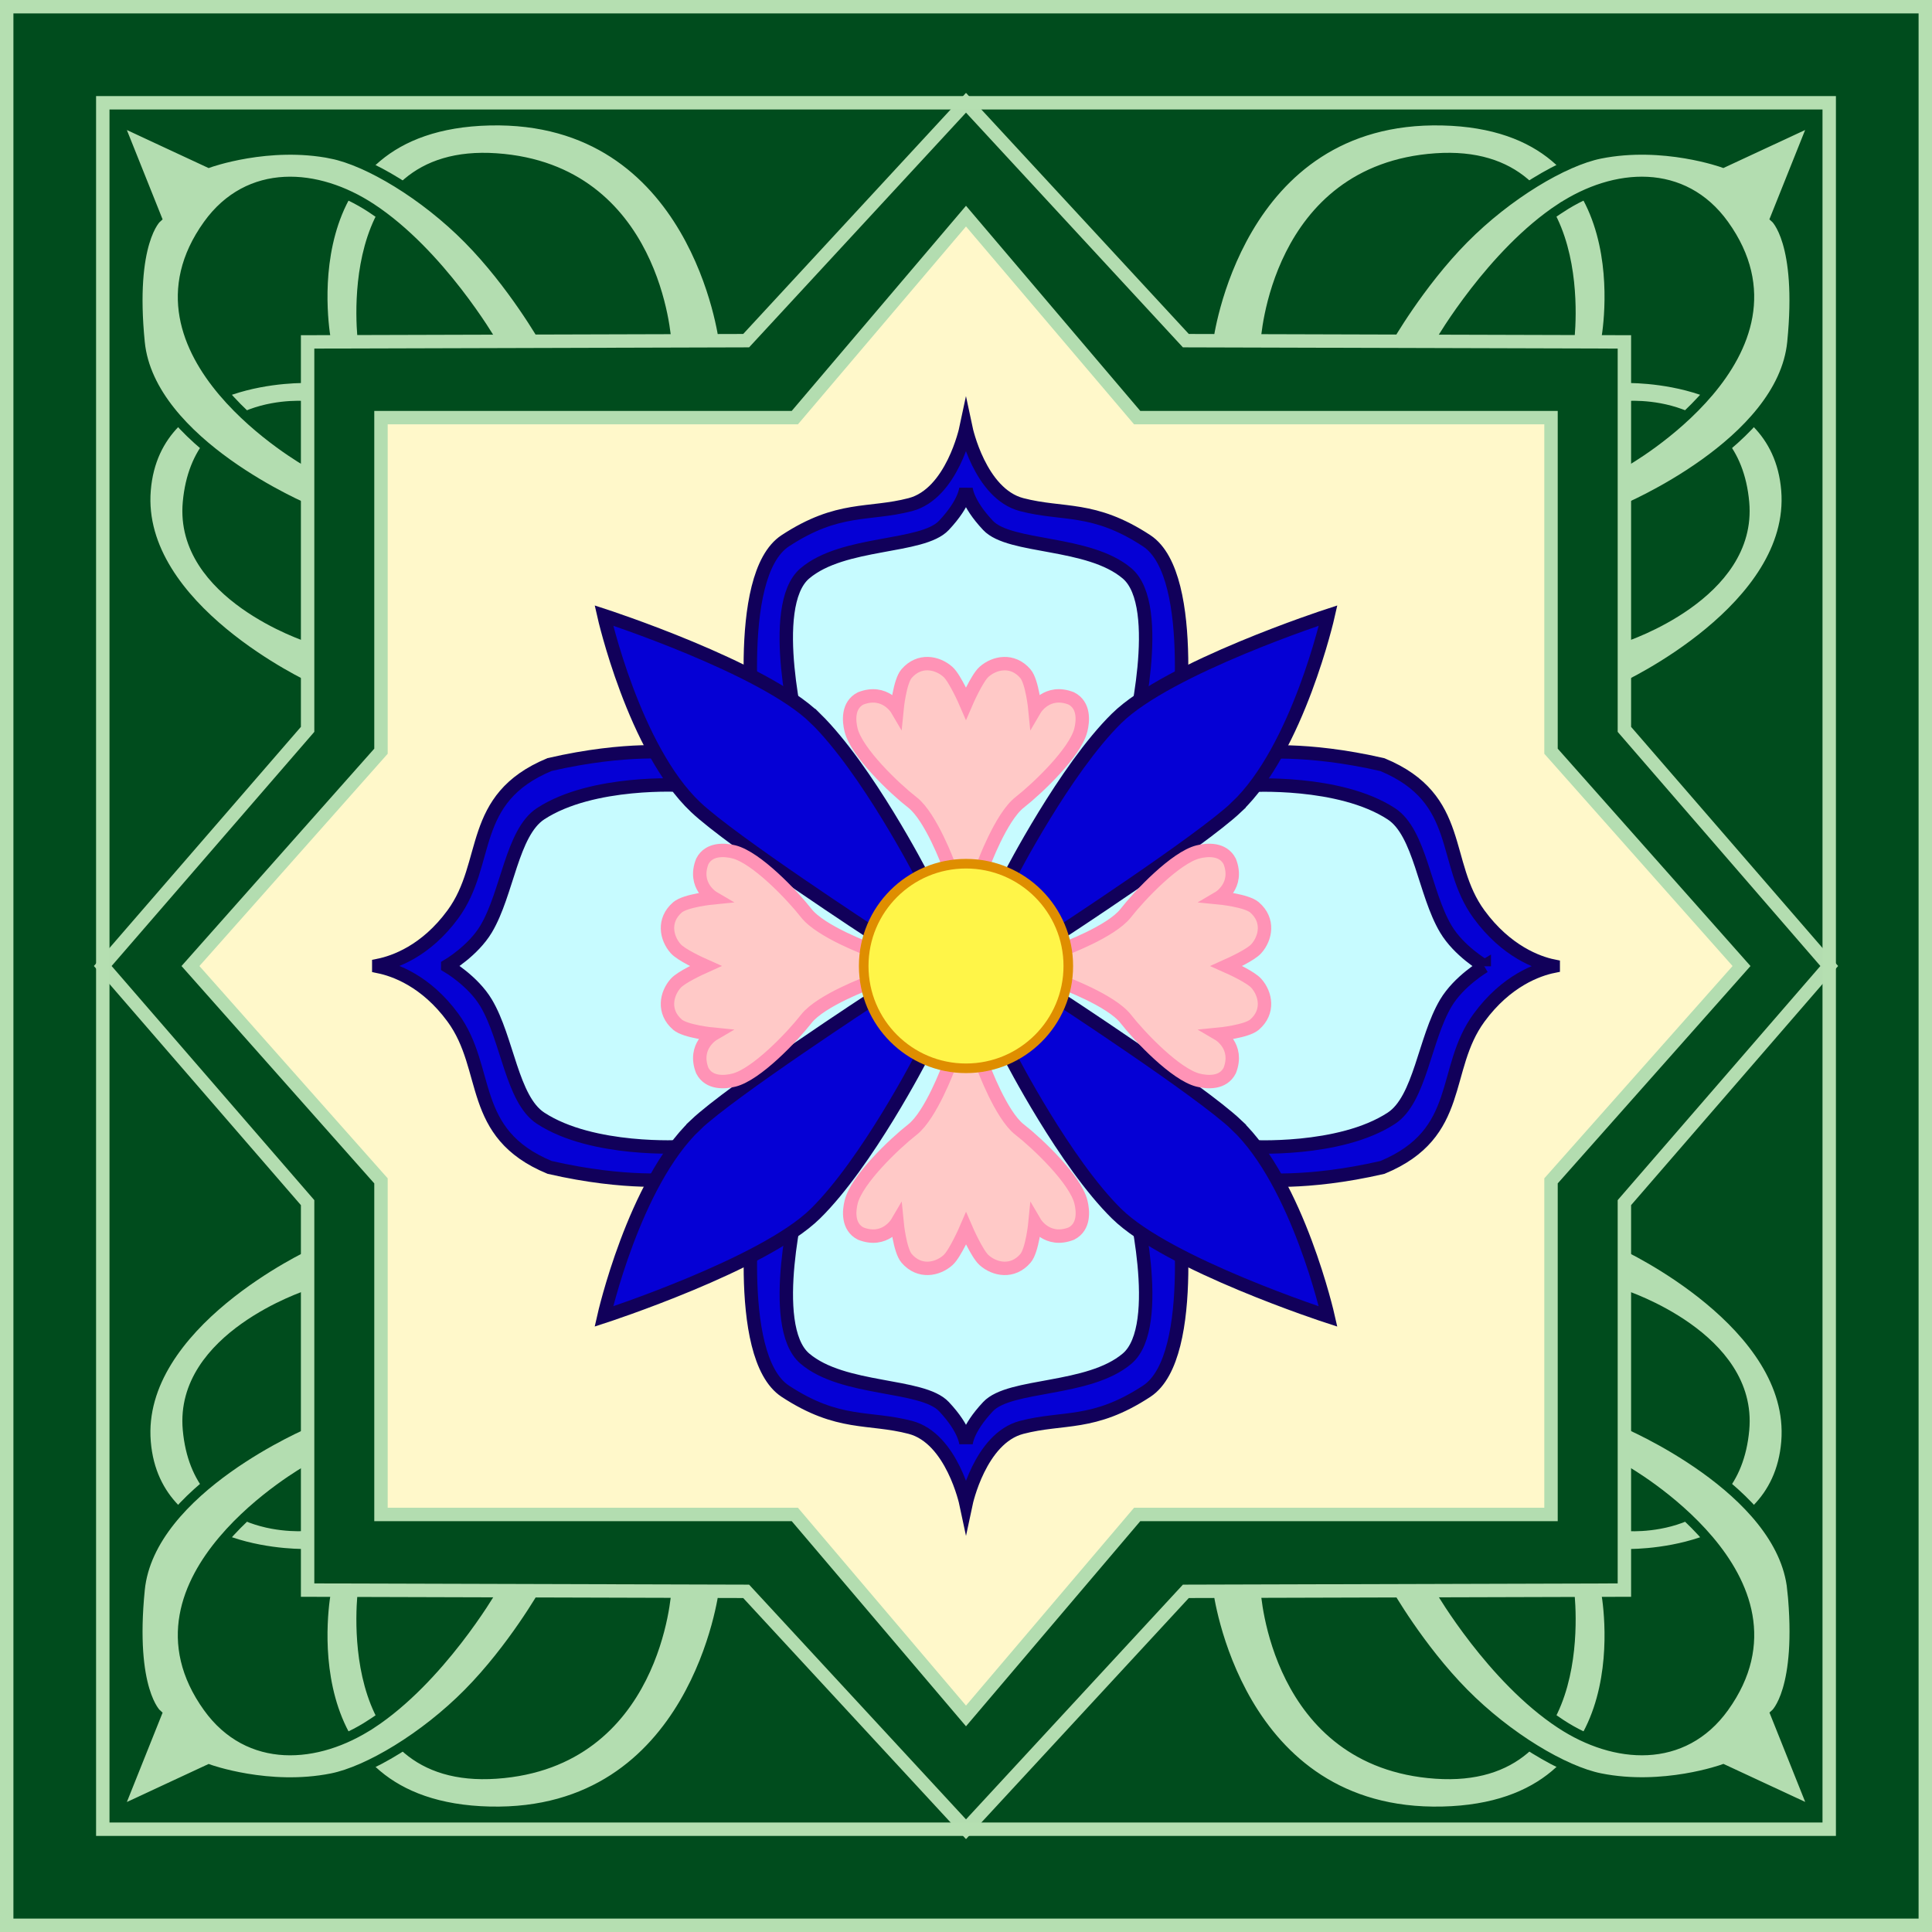
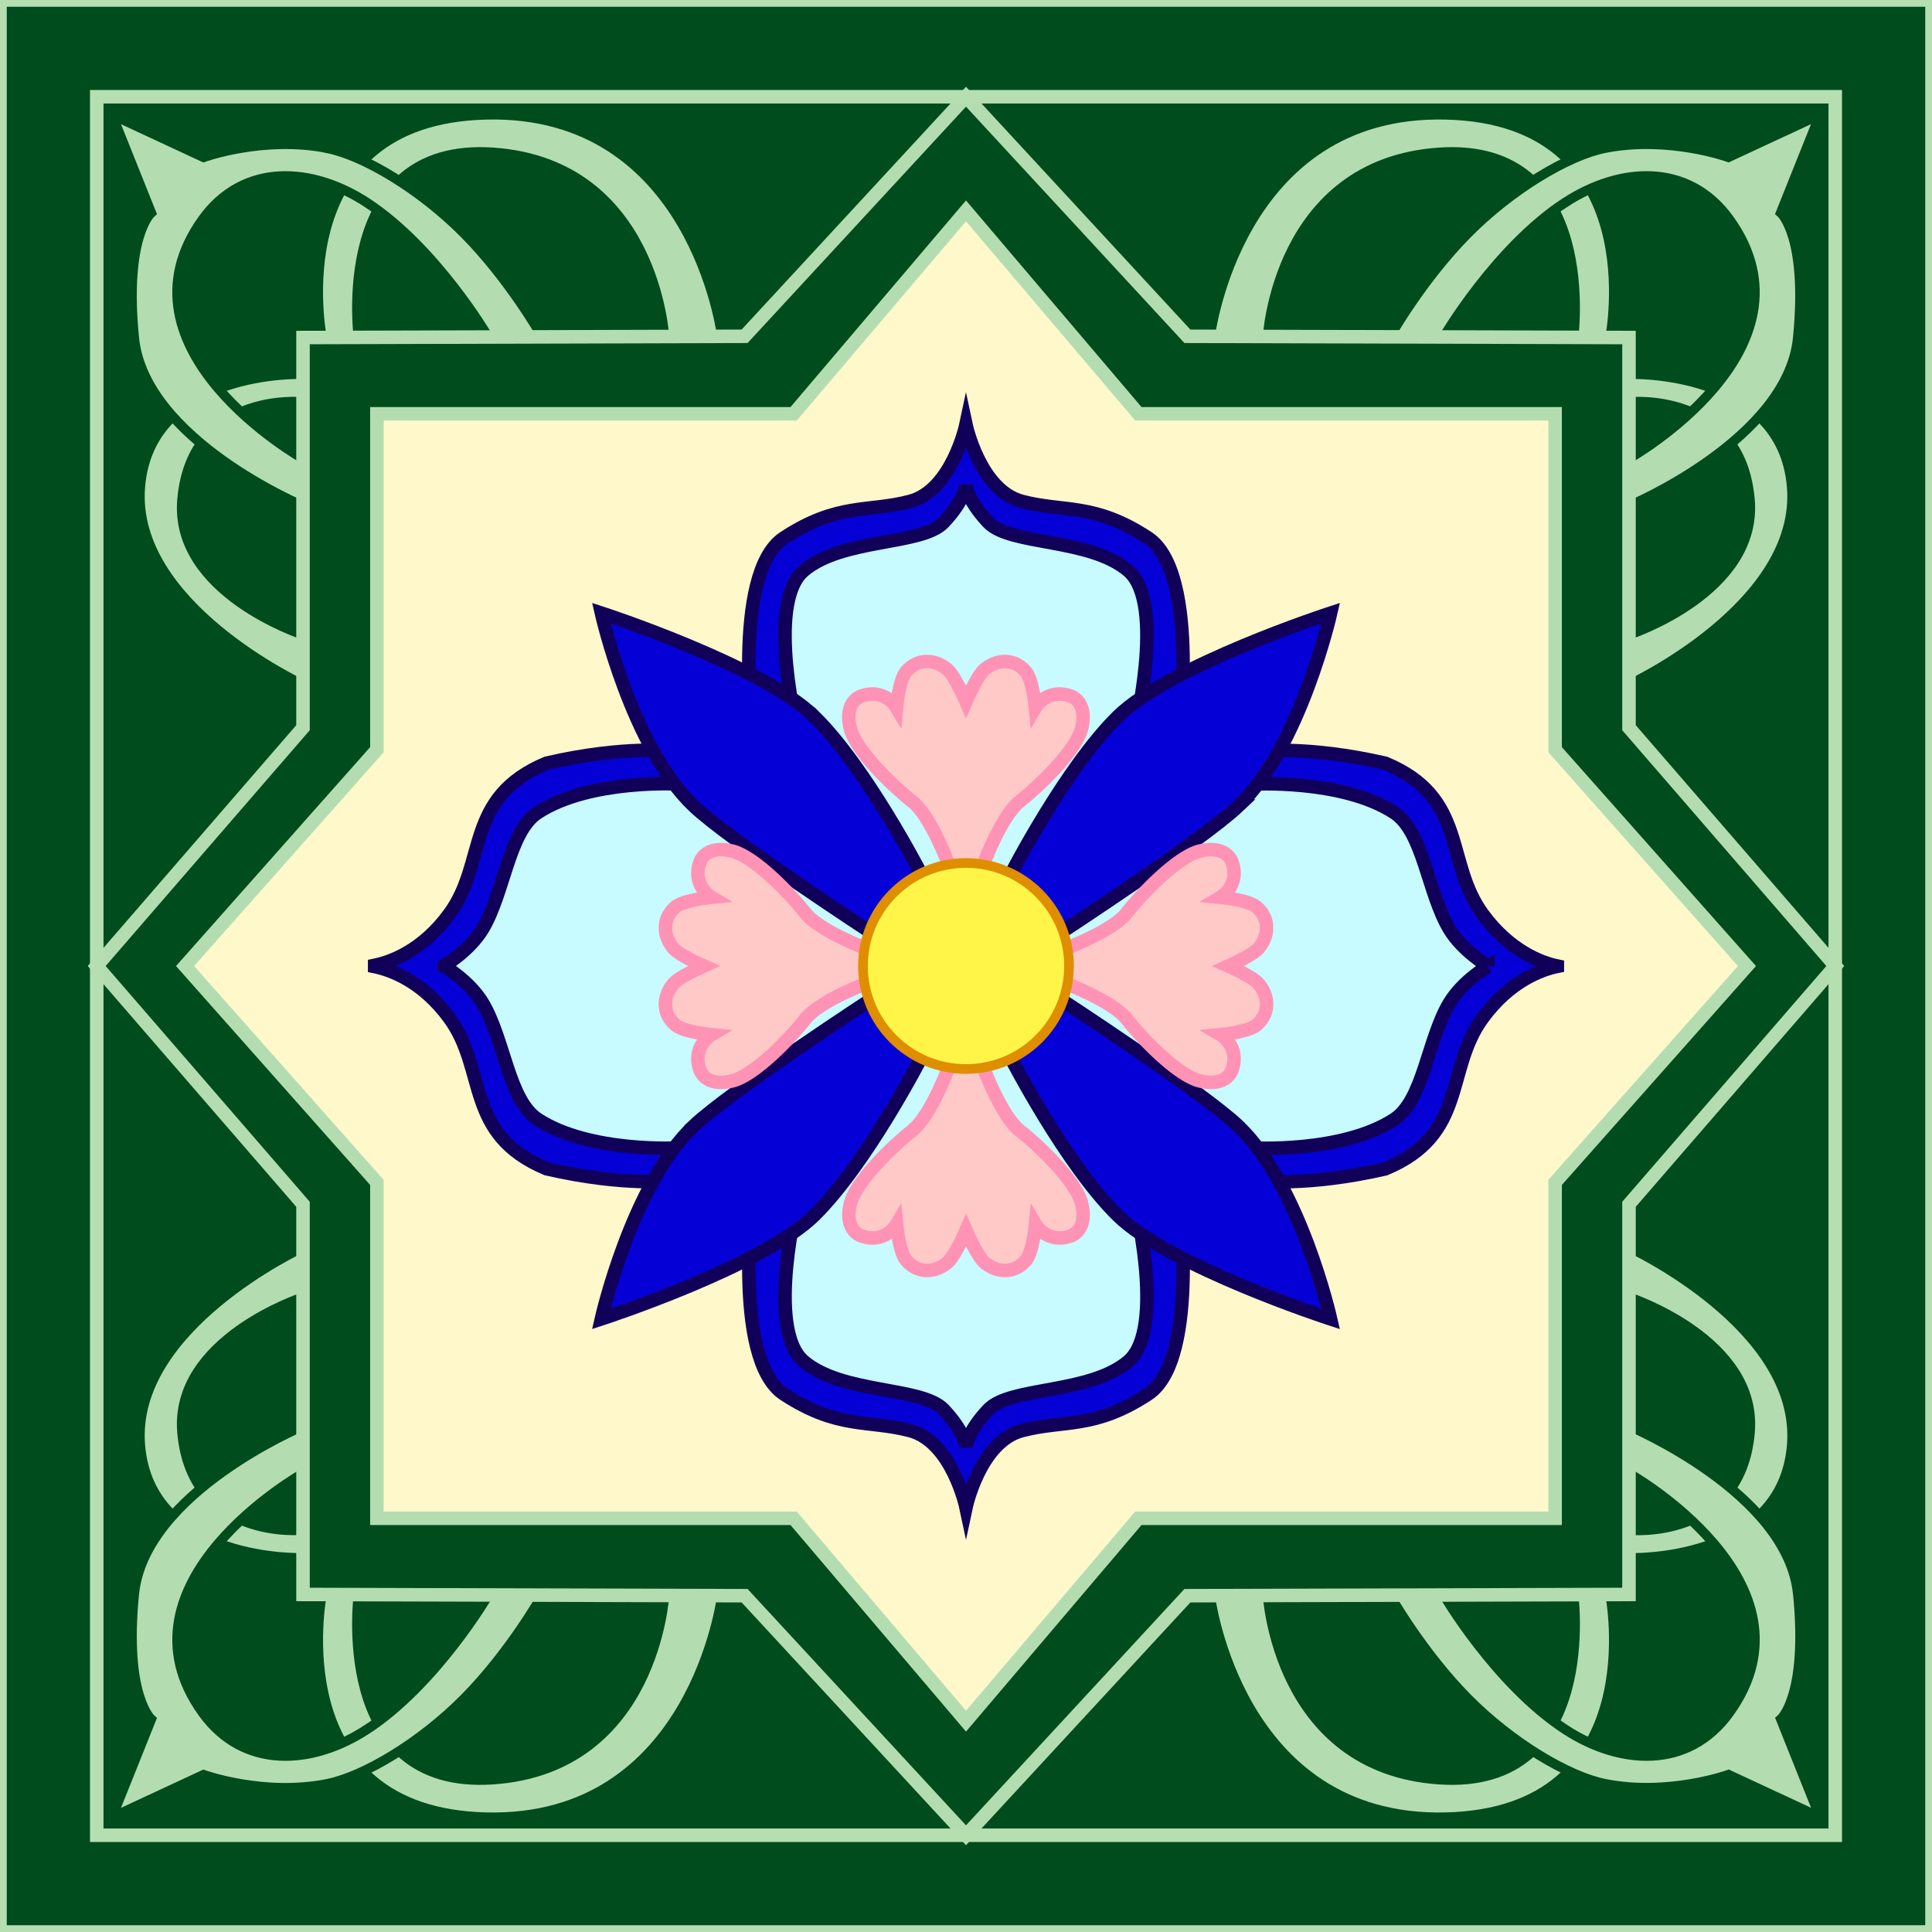
- <svg xmlns="http://www.w3.org/2000/svg" version="1.1" width="515.58" height="515.58">
-   <svg id="SvgjsSvg1021" data-name="Layer 1" viewBox="0 0 515.58 515.58">
-     <defs>
-       <style>
-       .cls-1, .cls-2 {
+ <svg xmlns="http://www.w3.org/2000/svg" id="SvgjsSvg1021" version="1.1" viewBox="0 0 512 512">
+   <defs>
+     <style>
+       .st0 {
+         fill: #fff548;
+         stroke: #df8e00;
+       }
+ 
+       .st0, .st1, .st2, .st3, .st4, .st5 {
+         stroke-miterlimit: 10;
+       }
+ 
+       .st0, .st4 {
+         stroke-width: 2.56px;
+       }
+ 
+       .st6, .st3 {
        fill: #004c1d;
      }

-       .cls-3 {
+       .st1 {
        fill: none;
        stroke: #b5dfb1;
      }

-       .cls-3, .cls-4, .cls-5, .cls-2 {
+       .st1, .st2, .st3, .st5 {
        stroke-width: 3.58px;
      }

-       .cls-3, .cls-4, .cls-5, .cls-2, .cls-6, .cls-7 {
-         stroke-miterlimit: 10;
-       }
- 
-       .cls-4 {
+       .st2 {
        fill: #0500d5;
        stroke: #11005a;
      }

-       .cls-5 {
+       .st3 {
+         stroke: #b3ddb0;
+       }
+ 
+       .st4 {
+         fill: #b3ddb0;
+         stroke: #004c1d;
+       }
+ 
+       .st7 {
+         fill: #fff8ca;
+       }
+ 
+       .st5 {
        fill: #ffc9c7;
        stroke: #ff93b6;
      }

-       .cls-2 {
-         stroke: #b3ddb0;
-       }
- 
-       .cls-8 {
-         fill: #fff8ca;
-       }
- 
-       .cls-6 {
-         fill: #b3ddb0;
-         stroke: #004c1d;
-       }
- 
-       .cls-6, .cls-7 {
-         stroke-width: 2.56px;
-       }
- 
-       .cls-7 {
-         fill: #fff548;
-         stroke: #df8e00;
-       }
- 
-       .cls-9 {
+       .st8 {
        fill: #c7fbff;
      }
    </style>
-     </defs>
-     <rect class="cls-8" x="1.79" y="1.79" width="512" height="512" />
-     <polygon id="SvgjsPolygon1020" data-name="green bg" class="cls-1" points="257.79 1.79 1.79 1.79 1.79 257.79 1.79 513.79 257.79 513.79 513.79 513.79 513.79 257.79 466.53 257.79 413.91 315.13 413.91 404.15 303.47 404.15 257.79 457.92 212.11 404.15 101.68 404.15 101.68 315.13 49.06 257.79 101.68 200.46 101.68 111.43 212.11 111.43 257.79 57.67 303.47 111.43 413.91 111.43 413.91 200.46 466.53 257.79 513.79 257.79 513.79 1.79 257.79 1.79" />
-     <g id="SvgjsG1019" data-name="curly top">
-       <g>
-         <path class="cls-6" d="M130.7,32.2c-55.07,1.27-43.59,59.03-43.59,59.03l9.75.61s-7.34-52.62,35.59-49.66c42.93,2.96,45.44,49.05,45.44,49.05l15.22-.29s-7.34-60.01-62.41-58.74Z" />
-         <path class="cls-6" d="M383.14,42.18c42.93-2.96,35.59,49.66,35.59,49.66l9.75-.61s11.47-57.76-43.59-59.03c-55.07-1.27-62.41,58.74-62.41,58.74l15.22.29s2.51-46.09,45.44-49.05Z" />
-         <path class="cls-6" d="M418.73,423.74s7.34,52.62-35.59,49.66c-42.93-2.96-45.44-49.05-45.44-49.05l-15.22.29s7.34,60.01,62.41,58.74c55.07-1.27,43.59-59.03,43.59-59.03l-9.75-.61Z" />
-         <path class="cls-6" d="M132.45,473.4c-42.93,2.96-35.59-49.66-35.59-49.66l-9.75.61s-11.47,57.76,43.59,59.03c55.07,1.27,62.41-58.74,62.41-58.74l-15.22-.29s-2.51,46.09-45.44,49.05Z" />
-       </g>
+   </defs>
+   <rect class="st7" x="0" y="0" width="512" height="512" />
+   <polygon id="SvgjsPolygon1020" class="st6" points="256 0 0 0 0 256 0 512 256 512 512 512 512 256 464.74 256 412.12 313.34 412.12 402.36 301.68 402.36 256 456.13 210.32 402.36 99.89 402.36 99.89 313.34 47.27 256 99.89 198.67 99.89 109.64 210.32 109.64 256 55.88 301.68 109.64 412.12 109.64 412.12 198.67 464.74 256 512 256 512 0 256 0" />
+   <g id="SvgjsG1019">
+     <g>
+       <path class="st4" d="M128.91,30.41c-55.07,1.27-43.59,59.03-43.59,59.03l9.75.61s-7.34-52.62,35.59-49.66c42.93,2.96,45.44,49.05,45.44,49.05l15.22-.29s-7.34-60.01-62.41-58.74Z" />
+       <path class="st4" d="M381.35,40.39c42.93-2.96,35.59,49.66,35.59,49.66l9.75-.61s11.47-57.76-43.59-59.03c-55.07-1.27-62.41,58.74-62.41,58.74l15.22.29s2.51-46.09,45.44-49.05Z" />
+       <path class="st4" d="M416.94,421.95s7.34,52.62-35.59,49.66-45.44-49.05-45.44-49.05l-15.22.29s7.34,60.01,62.41,58.74c55.07-1.27,43.59-59.03,43.59-59.03l-9.75-.61h0Z" />
+       <path class="st4" d="M130.66,471.61c-42.93,2.96-35.59-49.66-35.59-49.66l-9.75.61s-11.47,57.76,43.59,59.03c55.07,1.27,62.41-58.74,62.41-58.74l-15.22-.29s-2.51,46.09-45.44,49.05h0Z" />
    </g>
-     <g id="SvgjsG1018" data-name="curly small">
-       <g>
-         <path class="cls-6" d="M38.96,130.82c-2.55,31.31,43.14,52.42,43.14,52.42v-13.22s-34.29-11.19-32.05-35.95c2.6-28.76,32.05-25.75,32.05-25.75v-7.38s-40.59-1.43-43.14,29.88Z" />
-         <path class="cls-6" d="M476.62,130.82c-2.55-31.31-43.14-29.88-43.14-29.88v7.38s29.45-3.01,32.05,25.75c2.24,24.75-32.05,35.95-32.05,35.95v13.22s45.69-21.11,43.14-52.42Z" />
-         <path class="cls-6" d="M433.49,332.35v13.22s34.29,11.19,32.05,35.95c-2.6,28.76-32.05,25.75-32.05,25.75v7.38s40.59,1.43,43.14-29.88c2.55-31.31-43.14-52.42-43.14-52.42Z" />
-         <path class="cls-6" d="M38.96,384.76c2.55,31.31,43.14,29.88,43.14,29.88v-7.38s-29.45,3.01-32.05-25.75c-2.24-24.75,32.05-35.95,32.05-35.95v-13.22s-45.69,21.11-43.14,52.42Z" />
-       </g>
+   </g>
+   <g id="SvgjsG1018">
+     <g>
+       <path class="st4" d="M37.17,129.03c-2.55,31.31,43.14,52.42,43.14,52.42v-13.22s-34.29-11.19-32.05-35.95c2.6-28.76,32.05-25.75,32.05-25.75v-7.38s-40.59-1.43-43.14,29.88Z" />
+       <path class="st4" d="M474.83,129.03c-2.55-31.31-43.14-29.88-43.14-29.88v7.38s29.45-3.01,32.05,25.75c2.24,24.75-32.05,35.95-32.05,35.95v13.22s45.69-21.11,43.14-52.42Z" />
+       <path class="st4" d="M431.7,330.56v13.22s34.29,11.19,32.05,35.95c-2.6,28.76-32.05,25.75-32.05,25.75v7.38s40.59,1.43,43.14-29.88c2.55-31.31-43.14-52.42-43.14-52.42h0Z" />
+       <path class="st4" d="M37.17,382.97c2.55,31.31,43.14,29.88,43.14,29.88v-7.38s-29.45,3.01-32.05-25.75c-2.24-24.75,32.05-35.95,32.05-35.95v-13.22s-45.69,21.11-43.14,52.42Z" />
    </g>
-     <g id="SvgjsG1017" data-name="curly mid">
-       <g>
-         <path class="cls-6" d="M88.55,41.07c-16.84-3.38-32.81,2.4-32.81,2.4l-24.27-11.29,10.4,26s-7.19,6.27-4.51,33.19c2.68,26.92,44.74,44.51,44.74,44.51v-12.54s-51.4-28.91-26.62-63.4c10.91-15.19,29.12-13.92,43.59-4.42,18.4,12.07,32.12,35.59,32.12,35.59l14.07-.41s-8.43-14.87-20.34-26.92c-11.66-11.8-26.69-20.76-36.38-22.7Z" />
-         <path class="cls-6" d="M416.51,55.51c14.47-9.49,32.68-10.76,43.59,4.42,24.78,34.49-26.62,63.4-26.62,63.4v12.54s42.07-17.59,44.74-44.51c2.68-26.92-4.51-33.19-4.51-33.19l10.4-26-24.27,11.29s-15.97-5.77-32.81-2.4c-9.68,1.94-24.72,10.91-36.38,22.7-11.91,12.05-20.34,26.92-20.34,26.92l14.07.41s13.73-23.53,32.12-35.59Z" />
-         <path class="cls-6" d="M478.23,424.21c-2.68-26.92-44.74-44.51-44.74-44.51v12.54s51.4,28.91,26.62,63.4c-10.91,15.19-29.12,13.92-43.59,4.42-18.4-12.07-32.12-35.59-32.12-35.59l-14.07.41s8.43,14.87,20.34,26.92c11.66,11.8,26.69,20.76,36.38,22.7,16.84,3.38,32.81-2.4,32.81-2.4l24.27,11.29-10.4-26s7.19-6.27,4.51-33.19Z" />
-         <path class="cls-6" d="M99.07,460.07c-14.47,9.49-32.68,10.76-43.59-4.42-24.78-34.49,26.62-63.4,26.62-63.4v-12.54s-42.07,17.59-44.74,44.51c-2.68,26.92,4.51,33.19,4.51,33.19l-10.4,26,24.27-11.29s15.97,5.77,32.81,2.4c9.68-1.94,24.72-10.91,36.38-22.7,11.91-12.05,20.34-26.92,20.34-26.92l-14.07-.41s-13.73,23.53-32.12,35.59Z" />
-       </g>
+   </g>
+   <g id="SvgjsG1017">
+     <g>
+       <path class="st4" d="M86.76,39.28c-16.84-3.38-32.81,2.4-32.81,2.4l-24.27-11.29,10.4,26s-7.19,6.27-4.51,33.19c2.68,26.92,44.74,44.51,44.74,44.51v-12.54s-51.4-28.91-26.62-63.4c10.91-15.19,29.12-13.92,43.59-4.42,18.4,12.07,32.12,35.59,32.12,35.59l14.07-.41s-8.43-14.87-20.34-26.92c-11.66-11.8-26.69-20.76-36.38-22.7h0Z" />
+       <path class="st4" d="M414.72,53.72c14.47-9.49,32.68-10.76,43.59,4.42,24.78,34.49-26.62,63.4-26.62,63.4v12.54s42.07-17.59,44.74-44.51c2.68-26.92-4.51-33.19-4.51-33.19l10.4-26-24.27,11.29s-15.97-5.77-32.81-2.4c-9.68,1.94-24.72,10.91-36.38,22.7-11.91,12.05-20.34,26.92-20.34,26.92l14.07.41s13.73-23.53,32.12-35.59h.01Z" />
+       <path class="st4" d="M476.44,422.42c-2.68-26.92-44.74-44.51-44.74-44.51v12.54s51.4,28.91,26.62,63.4c-10.91,15.19-29.12,13.92-43.59,4.42-18.4-12.07-32.12-35.59-32.12-35.59l-14.07.41s8.43,14.87,20.34,26.92c11.66,11.8,26.69,20.76,36.38,22.7,16.84,3.38,32.81-2.4,32.81-2.4l24.27,11.29-10.4-26s7.19-6.27,4.51-33.19h-.01Z" />
+       <path class="st4" d="M97.28,458.28c-14.47,9.49-32.68,10.76-43.59-4.42-24.78-34.49,26.62-63.4,26.62-63.4v-12.54s-42.07,17.59-44.74,44.51c-2.68,26.92,4.51,33.19,4.51,33.19l-10.4,26,24.27-11.29s15.97,5.77,32.81,2.4c9.68-1.94,24.72-10.91,36.38-22.7,11.91-12.05,20.34-26.92,20.34-26.92l-14.07-.41s-13.73,23.53-32.12,35.59h-.01Z" />
    </g>
-     <path id="SvgjsPath1016" data-name="star border" class="cls-2" d="M433.49,194.64v-103.4l-117.03-.33-58.67-63.49h0s-58.67,63.49-58.67,63.49l-117.03.33v103.4l-54.67,63.15,54.67,63.15v103.4l117.03.33,58.67,63.49,58.67-63.49,117.03-.33v-103.4l54.67-63.15-54.67-63.15ZM413.91,315.13v89.02h-110.44l-45.68,53.77-45.68-53.77h-110.44v-89.02l-50.84-57.33,50.84-57.33v-89.02h110.44l45.68-53.77,45.68,53.77h110.44v89.02l50.84,57.33-50.84,57.33Z" />
-     <g id="SvgjsG1015" data-name="mid fill">
-       <g>
-         <polygon class="cls-9" points="401.15 257.79 400.79 255.65 384.04 239.59 373.94 211.36 344.81 205.86 313.37 204.57 307.86 170.75 303.73 148.27 285.1 142.71 264.27 134.73 257.79 125.55 251.31 134.73 230.49 142.71 211.85 148.27 207.72 170.75 202.21 204.57 170.78 205.86 141.64 211.36 131.54 239.59 114.79 255.65 114.44 257.79 257.79 257.79 257.79 257.79 401.15 257.79" />
-         <polygon class="cls-9" points="114.44 257.79 114.79 259.94 131.54 276 141.64 304.22 170.78 309.73 202.21 311.01 207.72 344.83 211.85 367.32 230.49 372.88 251.31 380.85 257.79 390.03 264.27 380.85 285.1 372.88 303.73 367.32 307.86 344.83 313.37 311.01 344.81 309.73 373.94 304.22 384.04 276 400.79 259.94 401.15 257.79 257.79 257.79 114.44 257.79" />
-       </g>
+   </g>
+   <path id="SvgjsPath1016" class="st3" d="M431.7,192.85v-103.4l-117.03-.33-58.67-63.49h0l-58.67,63.49-117.03.33v103.4l-54.67,63.15,54.67,63.15v103.4l117.03.33,58.67,63.49,58.67-63.49,117.03-.33v-103.4l54.67-63.15-54.67-63.15h0ZM412.12,313.34v89.02h-110.44l-45.68,53.77-45.68-53.77h-110.44v-89.02l-50.84-57.33,50.84-57.33v-89.02h110.44l45.68-53.77,45.68,53.77h110.44v89.02l50.84,57.33-50.84,57.33Z" />
+   <g id="SvgjsG1015">
+     <g>
+       <polygon class="st8" points="399.36 256 399 253.86 382.25 237.8 372.15 209.57 343.02 204.07 311.58 202.78 306.07 168.96 301.94 146.48 283.31 140.92 262.48 132.94 256 123.76 249.52 132.94 228.7 140.92 210.06 146.48 205.93 168.96 200.42 202.78 168.99 204.07 139.85 209.57 129.75 237.8 113 253.86 112.65 256 256 256 256 256 399.36 256" />
+       <polygon class="st8" points="112.65 256 113 258.15 129.75 274.21 139.85 302.43 168.99 307.94 200.42 309.22 205.93 343.04 210.06 365.53 228.7 371.09 249.52 379.06 256 388.24 262.48 379.06 283.31 371.09 301.94 365.53 306.07 343.04 311.58 309.22 343.02 307.94 372.15 302.43 382.25 274.21 399 258.15 399.36 256 256 256 112.65 256" />
    </g>
-     <g id="SvgjsG1014">
-       <path class="cls-4" d="M101.08,257.95c4.18.85,12.55,3.75,19.78,13.61,10.1,13.77,3.88,30.87,25.8,39.97,20.7,4.77,33.75,3.14,33.75,3.14l1.77-8.67s-24.06,1.48-37.92-7.6c-7.67-5.02-8.82-21.16-14.53-30.75-3.5-5.88-10.25-9.81-10.25-9.81v-.12s6.74-3.93,10.25-9.81c5.71-9.59,6.86-25.72,14.53-30.75,13.87-9.08,37.92-7.6,37.92-7.6l-1.77-8.67s-13.05-1.64-33.75,3.14c-21.92,9.1-15.7,26.21-25.8,39.97-7.23,9.86-15.61,12.76-19.78,13.61v.32Z" />
-       <path class="cls-4" d="M396.1,257.85s-6.74,3.93-10.25,9.81c-5.71,9.59-6.86,25.72-14.53,30.75-13.87,9.08-37.92,7.6-37.92,7.6l1.77,8.67s13.05,1.64,33.75-3.14c21.92-9.1,15.7-26.21,25.8-39.97,7.23-9.86,15.61-12.84,19.78-13.69v-.08c-4.17-.85-12.55-3.91-19.78-13.77-10.1-13.77-3.88-30.87-25.8-39.97-20.7-4.77-33.75-3.14-33.75-3.14l-1.77,8.67s24.06-1.48,37.92,7.6c7.67,5.02,8.82,21.16,14.53,30.75,3.5,5.88,10.25,9.81,10.25,9.81v.12Z" />
-       <path class="cls-4" d="M306,144.31c-14.23-9.33-22.18-6.73-33.35-9.64-11.17-2.91-14.87-20.34-14.87-20.34h0s-3.7,17.44-14.87,20.34c-11.17,2.91-19.12.31-33.35,9.64s-7.95,55.53-7.95,55.53l11.78-3.06s-8.87-35.03,1.38-43.75,31.31-6.64,37.12-12.82,5.89-10.02,5.89-10.02h0s.08,3.84,5.89,10.02c5.81,6.18,26.87,4.1,37.12,12.82s1.38,43.75,1.38,43.75l11.78,3.06s6.27-46.19-7.95-55.53Z" />
-       <path class="cls-4" d="M302.18,318.8s8.87,35.03-1.38,43.75c-10.25,8.72-31.31,6.64-37.12,12.82-5.81,6.18-5.89,10.02-5.89,10.02,0,0-.08-3.84-5.89-10.02s-26.87-4.1-37.12-12.82c-10.25-8.72-1.38-43.75-1.38-43.75l-11.78-3.06s-6.27,46.19,7.95,55.53c14.23,9.33,22.18,6.73,33.35,9.64,11.17,2.91,14.87,20.34,14.87,20.34,0,0,3.7-17.44,14.87-20.34,11.17-2.91,19.12-.31,33.35-9.64,14.23-9.33,7.95-55.53,7.95-55.53l-11.78,3.06Z" />
+   </g>
+   <g id="SvgjsG1014">
+     <path class="st2" d="M99.29,256.16c4.18.85,12.55,3.75,19.78,13.61,10.1,13.77,3.88,30.87,25.8,39.97,20.7,4.77,33.75,3.14,33.75,3.14l1.77-8.67s-24.06,1.48-37.92-7.6c-7.67-5.02-8.82-21.16-14.53-30.75-3.5-5.88-10.25-9.81-10.25-9.81v-.12s6.74-3.93,10.25-9.81c5.71-9.59,6.86-25.72,14.53-30.75,13.87-9.08,37.92-7.6,37.92-7.6l-1.77-8.67s-13.05-1.64-33.75,3.14c-21.92,9.1-15.7,26.21-25.8,39.97-7.23,9.86-15.61,12.76-19.78,13.61v.34Z" />
+     <path class="st2" d="M394.31,256.06s-6.74,3.93-10.25,9.81c-5.71,9.59-6.86,25.72-14.53,30.75-13.87,9.08-37.92,7.6-37.92,7.6l1.77,8.67s13.05,1.64,33.75-3.14c21.92-9.1,15.7-26.21,25.8-39.97,7.23-9.86,15.61-12.84,19.78-13.69v-.08c-4.17-.85-12.55-3.91-19.78-13.77-10.1-13.77-3.88-30.87-25.8-39.97-20.7-4.77-33.75-3.14-33.75-3.14l-1.77,8.67s24.06-1.48,37.92,7.6c7.67,5.02,8.82,21.16,14.53,30.75,3.5,5.88,10.25,9.81,10.25,9.81v.12-.02Z" />
+     <path class="st2" d="M304.21,142.52c-14.23-9.33-22.18-6.73-33.35-9.64s-14.87-20.34-14.87-20.34h0s-3.7,17.44-14.87,20.34c-11.17,2.91-19.12.31-33.35,9.64s-7.95,55.53-7.95,55.53l11.78-3.06s-8.87-35.03,1.38-43.75,31.31-6.64,37.12-12.82c5.81-6.18,5.89-10.02,5.89-10.02h0s.08,3.84,5.89,10.02c5.81,6.18,26.87,4.1,37.12,12.82s1.38,43.75,1.38,43.75l11.78,3.06s6.27-46.19-7.95-55.53Z" />
+     <path class="st2" d="M300.39,317.01s8.87,35.03-1.38,43.75-31.31,6.64-37.12,12.82-5.89,10.02-5.89,10.02c0,0-.08-3.84-5.89-10.02s-26.87-4.1-37.12-12.82-1.38-43.75-1.38-43.75l-11.78-3.06s-6.27,46.19,7.95,55.53c14.23,9.33,22.18,6.73,33.35,9.64,11.17,2.91,14.87,20.34,14.87,20.34,0,0,3.7-17.44,14.87-20.34,11.17-2.91,19.12-.31,33.35-9.64,14.23-9.33,7.95-55.53,7.95-55.53l-11.78,3.06Z" />
+   </g>
+   <g id="SvgjsG1013">
+     <path class="st2" d="M215.82,189.92c-13.8-13.58-56.45-27.45-56.45-27.45,0,0,8.01,35.56,24.48,51.14,9.63,9.12,47.99,34.16,47.99,34.16l12.29-16.12s-14.5-28.16-28.3-41.74h0Z" />
+     <path class="st2" d="M328.16,213.61c16.46-15.59,24.48-51.14,24.48-51.14,0,0-42.65,13.87-56.45,27.45-13.8,13.58-28.3,41.74-28.3,41.74l12.29,16.12s38.36-25.05,47.99-34.16h-.01Z" />
+     <path class="st2" d="M328.16,298.39c-9.63-9.12-47.99-34.16-47.99-34.16l-12.29,16.12s14.5,28.16,28.3,41.74,56.45,27.45,56.45,27.45c0,0-8.01-35.56-24.48-51.14h.01Z" />
+     <path class="st2" d="M183.84,298.39c-16.46,15.59-24.48,51.14-24.48,51.14,0,0,42.65-13.87,56.45-27.45,13.8-13.58,28.3-41.74,28.3-41.74l-12.29-16.12s-38.37,25.05-47.99,34.16h0Z" />
+   </g>
+   <g id="SvgjsG1012">
+     <g>
+       <path class="st5" d="M241.73,212.37c4.95,3.88,9.66,16.72,9.66,16.72l1.71,1.18,1.16-.3,1.99-.15,2.65.45,1.71-1.18s4.72-12.84,9.66-16.72c4.95-3.88,14.87-13.37,16.37-19.32.6-2.38.99-6.65-2.55-8.46-6.5-2.54-9.69,2.91-9.69,2.91,0,0-.72-7.37-2.55-9.51-3.41-3.97-8.21-3.01-11.04-.49-1.94,1.73-4.82,8.41-4.82,8.41,0,0-2.88-6.68-4.82-8.41-2.83-2.52-7.63-3.49-11.04.49-1.83,2.13-2.55,9.51-2.55,9.51,0,0-3.19-5.44-9.69-2.91-3.54,1.81-3.15,6.08-2.55,8.46,1.5,5.96,11.42,15.45,16.37,19.32h.02Z" />
+       <path class="st5" d="M270.27,299.63c-4.95-3.88-9.66-16.72-9.66-16.72l-1.71-1.18-2.98-.12-2.82.12-1.71,1.18s-4.72,12.84-9.66,16.72c-4.95,3.88-14.87,13.37-16.37,19.32-.6,2.38-.99,6.65,2.55,8.46,6.5,2.54,9.69-2.91,9.69-2.91,0,0,.72,7.37,2.55,9.51,3.41,3.97,8.21,3.01,11.04.49,1.94-1.73,4.82-8.41,4.82-8.41,0,0,2.88,6.68,4.82,8.41,2.83,2.52,7.63,3.49,11.04-.49,1.83-2.13,2.55-9.51,2.55-9.51,0,0,3.19,5.44,9.69,2.91,3.54-1.81,3.15-6.08,2.55-8.46-1.5-5.96-11.42-15.45-16.37-19.32h-.02Z" />
+       <path class="st5" d="M325.5,256c1.51-.68,6.51-2.98,7.97-4.62,2.52-2.83,3.49-7.63-.49-11.04-2.13-1.83-9.51-2.55-9.51-2.55,0,0,5.44-3.19,2.91-9.69-1.81-3.54-6.08-3.15-8.46-2.55-5.96,1.5-15.45,11.42-19.32,16.37-3.88,4.95-16.72,9.66-16.72,9.66l-1.18,1.71,1.67,2.71-1.67,2.71,1.18,1.71s12.84,4.72,16.72,9.66c3.88,4.95,13.37,14.87,19.32,16.37,2.38.6,6.65.99,8.46-2.55,2.54-6.5-2.91-9.69-2.91-9.69,0,0,7.37-.72,9.51-2.55,3.97-3.41,3.01-8.21.49-11.04-1.46-1.64-6.46-3.95-7.97-4.62Z" />
+       <path class="st5" d="M231.3,258.71l-1.67-2.71,1.67-2.71-1.18-1.71s-12.84-4.72-16.72-9.66c-3.88-4.95-13.37-14.87-19.32-16.37-2.38-.6-6.65-.99-8.46,2.55-2.54,6.5,2.91,9.69,2.91,9.69,0,0-7.37.72-9.51,2.55-3.97,3.41-3.01,8.21-.49,11.04,1.46,1.64,6.46,3.95,7.97,4.62-1.51.68-6.51,2.98-7.97,4.62-2.52,2.83-3.49,7.63.49,11.04,2.13,1.83,9.51,2.55,9.51,2.55,0,0-5.44,3.19-2.91,9.69,1.81,3.54,6.08,3.15,8.46,2.55,5.96-1.5,15.45-11.42,19.32-16.37,3.88-4.95,16.72-9.66,16.72-9.66l1.18-1.71Z" />
    </g>
-     <g id="SvgjsG1013" data-name="long petals">
-       <path class="cls-4" d="M217.61,191.71c-13.8-13.58-56.45-27.45-56.45-27.45,0,0,8.01,35.56,24.48,51.14,9.63,9.12,47.99,34.16,47.99,34.16l12.29-16.12s-14.5-28.16-28.3-41.74Z" />
-       <path class="cls-4" d="M329.95,215.4c16.46-15.59,24.48-51.14,24.48-51.14,0,0-42.65,13.87-56.45,27.45-13.8,13.58-28.3,41.74-28.3,41.74l12.29,16.12s38.36-25.05,47.99-34.16Z" />
-       <path class="cls-4" d="M329.95,300.18c-9.63-9.12-47.99-34.16-47.99-34.16l-12.29,16.12s14.5,28.16,28.3,41.74c13.8,13.58,56.45,27.45,56.45,27.45,0,0-8.01-35.56-24.48-51.14Z" />
-       <path class="cls-4" d="M185.63,300.18c-16.46,15.59-24.48,51.14-24.48,51.14,0,0,42.65-13.87,56.45-27.45,13.8-13.58,28.3-41.74,28.3-41.74l-12.29-16.12s-38.37,25.05-47.99,34.16Z" />
-     </g>
-     <g id="SvgjsG1012">
-       <g>
-         <path class="cls-5" d="M243.52,214.16c4.95,3.88,9.66,16.72,9.66,16.72l1.71,1.18,1.16-.3,1.99-.15,2.65.45,1.71-1.18s4.72-12.84,9.66-16.72c4.95-3.88,14.87-13.37,16.37-19.32.6-2.38.99-6.65-2.55-8.46-6.5-2.54-9.69,2.91-9.69,2.91,0,0-.72-7.37-2.55-9.51-3.41-3.97-8.21-3.01-11.04-.49-1.94,1.73-4.82,8.41-4.82,8.41,0,0-2.88-6.68-4.82-8.41-2.83-2.52-7.63-3.49-11.04.49-1.83,2.13-2.55,9.51-2.55,9.51,0,0-3.19-5.44-9.69-2.91-3.54,1.81-3.15,6.08-2.55,8.46,1.5,5.96,11.42,15.45,16.37,19.32Z" />
-         <path class="cls-5" d="M272.06,301.42c-4.95-3.88-9.66-16.72-9.66-16.72l-1.71-1.18-2.98-.12-2.82.12-1.71,1.18s-4.72,12.84-9.66,16.72c-4.95,3.88-14.87,13.37-16.37,19.32-.6,2.38-.99,6.65,2.55,8.46,6.5,2.54,9.69-2.91,9.69-2.91,0,0,.72,7.37,2.55,9.51,3.41,3.97,8.21,3.01,11.04.49,1.94-1.73,4.82-8.41,4.82-8.41,0,0,2.88,6.68,4.82,8.41,2.83,2.52,7.63,3.49,11.04-.49,1.83-2.13,2.55-9.51,2.55-9.51,0,0,3.19,5.44,9.69,2.91,3.54-1.81,3.15-6.08,2.55-8.46-1.5-5.96-11.42-15.45-16.37-19.32Z" />
-         <path class="cls-5" d="M327.29,257.79c1.51-.68,6.51-2.98,7.97-4.62,2.52-2.83,3.49-7.63-.49-11.04-2.13-1.83-9.51-2.55-9.51-2.55,0,0,5.44-3.19,2.91-9.69-1.81-3.54-6.08-3.15-8.46-2.55-5.96,1.5-15.45,11.42-19.32,16.37-3.88,4.95-16.72,9.66-16.72,9.66l-1.18,1.71,1.67,2.71-1.67,2.71,1.18,1.71s12.84,4.72,16.72,9.66c3.88,4.95,13.37,14.87,19.32,16.37,2.38.6,6.65.99,8.46-2.55,2.54-6.5-2.91-9.69-2.91-9.69,0,0,7.37-.72,9.51-2.55,3.97-3.41,3.01-8.21.49-11.04-1.46-1.64-6.46-3.95-7.97-4.62Z" />
-         <path class="cls-5" d="M233.09,260.5l-1.67-2.71,1.67-2.71-1.18-1.71s-12.84-4.72-16.72-9.66c-3.88-4.95-13.37-14.87-19.32-16.37-2.38-.6-6.65-.99-8.46,2.55-2.54,6.5,2.91,9.69,2.91,9.69,0,0-7.37.72-9.51,2.55-3.97,3.41-3.01,8.21-.49,11.04,1.46,1.64,6.46,3.95,7.97,4.62-1.51.68-6.51,2.98-7.97,4.62-2.52,2.83-3.49,7.63.49,11.04,2.13,1.83,9.51,2.55,9.51,2.55,0,0-5.44,3.19-2.91,9.69,1.81,3.54,6.08,3.15,8.46,2.55,5.96-1.5,15.45-11.42,19.32-16.37,3.88-4.95,16.72-9.66,16.72-9.66l1.18-1.71Z" />
-       </g>
-     </g>
-     <circle class="cls-7" cx="257.79" cy="257.79" r="27.3" />
-     <path id="SvgjsPath1011" class="cls-3" d="M1.79,1.79v512h512V1.79H1.79ZM488.15,488.15H27.43V27.43h460.72v460.72Z" />
-   </svg>
-   <style>@media (prefers-color-scheme: light) { :root { filter: none; } }
- @media (prefers-color-scheme: dark) { :root { filter: none; } }
- </style>
+   </g>
+   <circle class="st0" cx="256" cy="256" r="27.3" />
+   <path id="SvgjsPath1011" class="st1" d="M0,0v512h512V0H0ZM486.36,486.36H25.64V25.64h460.72v460.72Z" />
</svg>
